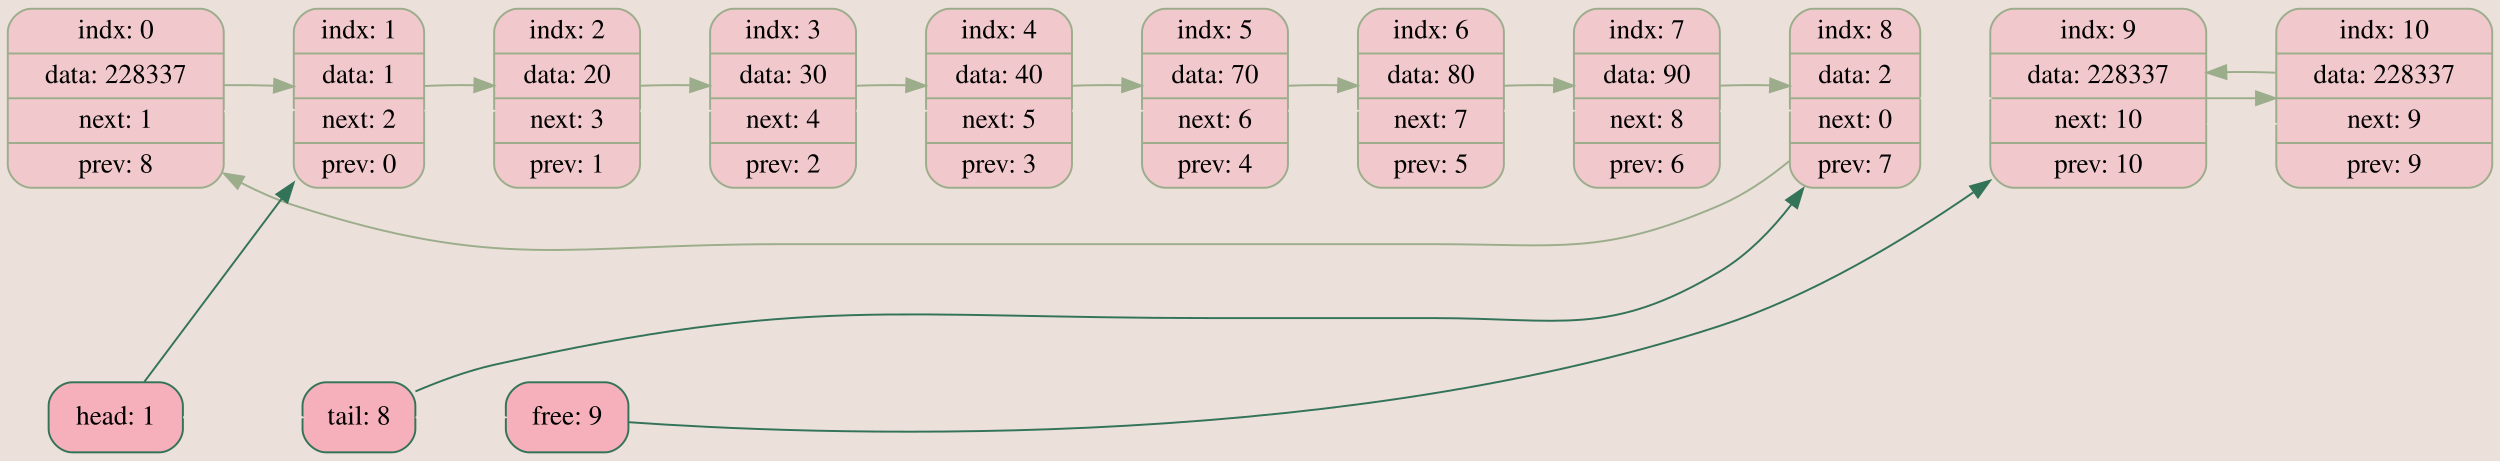
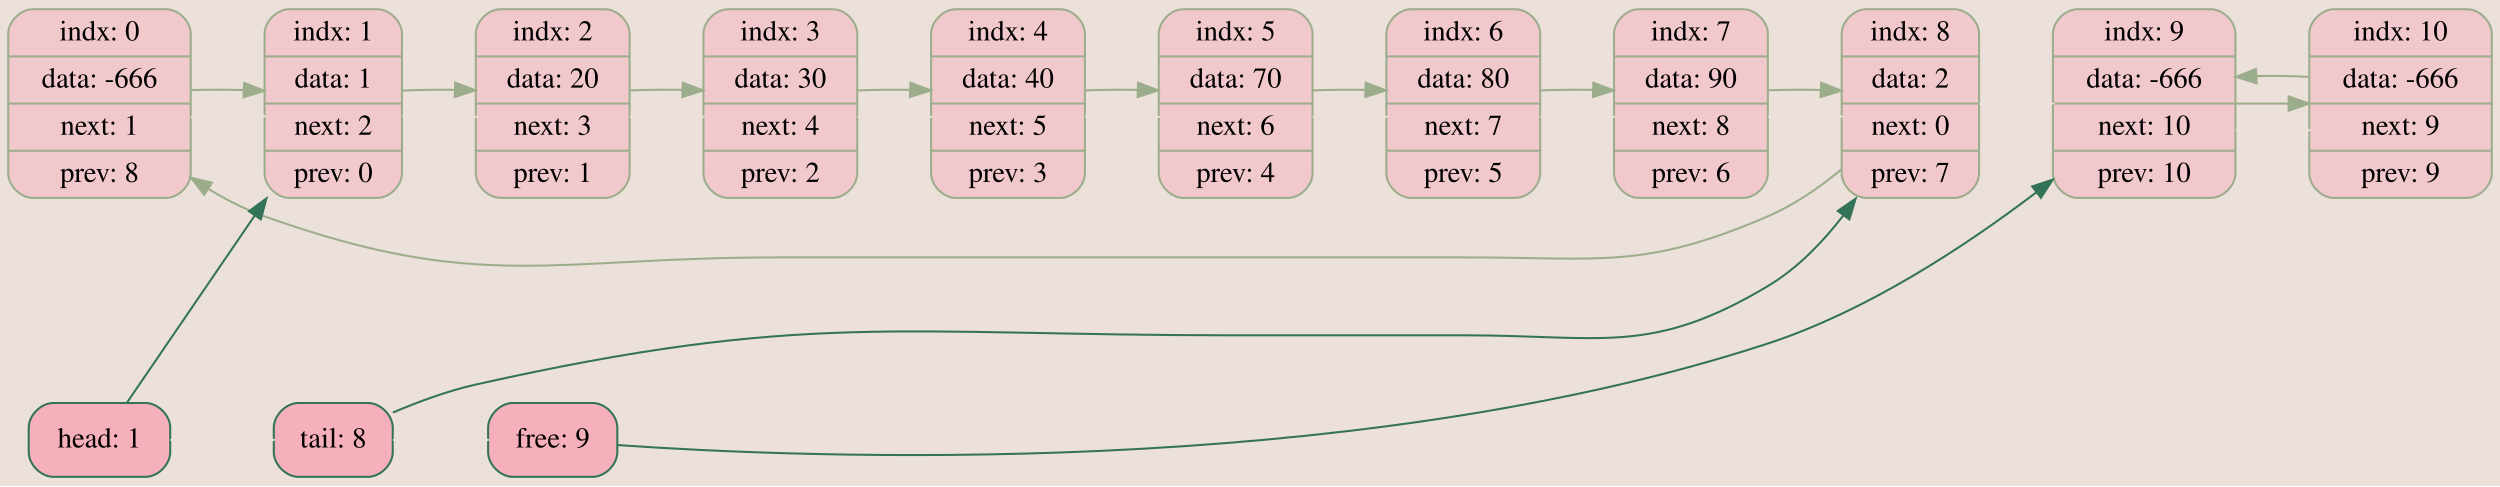
- <svg xmlns="http://www.w3.org/2000/svg" width="1285pt" height="237pt" viewBox="0.00 0.00 1285.00 237.00">
+ <svg xmlns="http://www.w3.org/2000/svg" width="1219pt" height="237pt" viewBox="0.00 0.00 1219.00 237.00">
  <g id="graph0" class="graph" transform="scale(1 1) rotate(0) translate(4 233)">
-     <polygon fill="#ece0da" stroke="transparent" points="-4,4 -4,-233 1281,-233 1281,4 -4,4" />
+     <polygon fill="#ece0da" stroke="transparent" points="-4,4 -4,-233 1215,-233 1215,4 -4,4" />
    <g id="node1" class="node">
-       <path fill="#f1c8cb" stroke="#9cad8c" d="M12,-136.5C12,-136.5 99,-136.5 99,-136.5 105,-136.5 111,-142.5 111,-148.5 111,-148.5 111,-216.5 111,-216.5 111,-222.5 105,-228.5 99,-228.5 99,-228.5 12,-228.5 12,-228.5 6,-228.5 0,-222.5 0,-216.5 0,-216.5 0,-148.5 0,-148.5 0,-142.5 6,-136.5 12,-136.5" />
-       <text text-anchor="middle" x="55.5" y="-213.3" font-family="Times,serif" font-size="14.00">indx: 0</text>
-       <polyline fill="none" stroke="#9cad8c" points="0,-205.5 111,-205.5 " />
-       <text text-anchor="middle" x="55.5" y="-190.3" font-family="Times,serif" font-size="14.00">data: 228337</text>
-       <polyline fill="none" stroke="#9cad8c" points="0,-182.5 111,-182.5 " />
-       <text text-anchor="middle" x="55.5" y="-167.3" font-family="Times,serif" font-size="14.00">next: 1</text>
-       <polyline fill="none" stroke="#9cad8c" points="0,-159.5 111,-159.5 " />
-       <text text-anchor="middle" x="55.5" y="-144.3" font-family="Times,serif" font-size="14.00">prev: 8</text>
+       <path fill="#f1c8cb" stroke="#9cad8c" d="M12,-136.5C12,-136.5 77,-136.5 77,-136.5 83,-136.5 89,-142.5 89,-148.5 89,-148.5 89,-216.5 89,-216.5 89,-222.5 83,-228.5 77,-228.5 77,-228.5 12,-228.5 12,-228.5 6,-228.5 0,-222.5 0,-216.5 0,-216.5 0,-148.5 0,-148.5 0,-142.5 6,-136.5 12,-136.5" />
+       <text text-anchor="middle" x="44.5" y="-213.3" font-family="Times,serif" font-size="14.00">indx: 0</text>
+       <polyline fill="none" stroke="#9cad8c" points="0,-205.5 89,-205.5 " />
+       <text text-anchor="middle" x="44.5" y="-190.3" font-family="Times,serif" font-size="14.00">data: -666</text>
+       <polyline fill="none" stroke="#9cad8c" points="0,-182.5 89,-182.5 " />
+       <text text-anchor="middle" x="44.5" y="-167.3" font-family="Times,serif" font-size="14.00">next: 1</text>
+       <polyline fill="none" stroke="#9cad8c" points="0,-159.5 89,-159.5 " />
+       <text text-anchor="middle" x="44.5" y="-144.3" font-family="Times,serif" font-size="14.00">prev: 8</text>
    </g>
    <g id="node2" class="node">
-       <path fill="#f1c8cb" stroke="#9cad8c" d="M159,-136.5C159,-136.5 202,-136.5 202,-136.5 208,-136.5 214,-142.5 214,-148.5 214,-148.5 214,-216.5 214,-216.5 214,-222.5 208,-228.5 202,-228.5 202,-228.5 159,-228.5 159,-228.5 153,-228.5 147,-222.5 147,-216.5 147,-216.5 147,-148.5 147,-148.5 147,-142.5 153,-136.5 159,-136.5" />
-       <text text-anchor="middle" x="180.5" y="-213.3" font-family="Times,serif" font-size="14.00">indx: 1</text>
-       <polyline fill="none" stroke="#9cad8c" points="147,-205.5 214,-205.5 " />
-       <text text-anchor="middle" x="180.5" y="-190.3" font-family="Times,serif" font-size="14.00">data: 1</text>
-       <polyline fill="none" stroke="#9cad8c" points="147,-182.5 214,-182.5 " />
-       <text text-anchor="middle" x="180.5" y="-167.3" font-family="Times,serif" font-size="14.00">next: 2</text>
-       <polyline fill="none" stroke="#9cad8c" points="147,-159.5 214,-159.5 " />
-       <text text-anchor="middle" x="180.5" y="-144.3" font-family="Times,serif" font-size="14.00">prev: 0</text>
+       <path fill="#f1c8cb" stroke="#9cad8c" d="M137,-136.5C137,-136.5 180,-136.5 180,-136.5 186,-136.5 192,-142.5 192,-148.5 192,-148.5 192,-216.5 192,-216.5 192,-222.5 186,-228.5 180,-228.5 180,-228.5 137,-228.5 137,-228.5 131,-228.5 125,-222.5 125,-216.5 125,-216.5 125,-148.5 125,-148.5 125,-142.5 131,-136.5 137,-136.5" />
+       <text text-anchor="middle" x="158.5" y="-213.3" font-family="Times,serif" font-size="14.00">indx: 1</text>
+       <polyline fill="none" stroke="#9cad8c" points="125,-205.5 192,-205.5 " />
+       <text text-anchor="middle" x="158.5" y="-190.3" font-family="Times,serif" font-size="14.00">data: 1</text>
+       <polyline fill="none" stroke="#9cad8c" points="125,-182.5 192,-182.5 " />
+       <text text-anchor="middle" x="158.5" y="-167.3" font-family="Times,serif" font-size="14.00">next: 2</text>
+       <polyline fill="none" stroke="#9cad8c" points="125,-159.5 192,-159.5 " />
+       <text text-anchor="middle" x="158.5" y="-144.3" font-family="Times,serif" font-size="14.00">prev: 0</text>
    </g>
    <g id="edge1" class="edge">
-       <path fill="none" stroke="#ece0da" d="M111.17,-175.79C119.74,-175.69 128.49,-175.78 136.74,-176.04" />
-       <polygon fill="#ece0da" stroke="#ece0da" points="136.74,-179.54 146.88,-176.46 137.03,-172.55 136.74,-179.54" />
+       <path fill="none" stroke="#ece0da" d="M89.12,-175.9C97.59,-175.69 106.46,-175.7 114.9,-175.92" />
+       <polygon fill="#ece0da" stroke="#ece0da" points="114.8,-179.42 124.92,-176.3 115.06,-172.43 114.8,-179.42" />
    </g>
    <g id="edge11" class="edge">
-       <path fill="none" stroke="#9cad8c" d="M111.17,-189.21C119.74,-189.31 128.49,-189.22 136.74,-188.96" />
-       <polygon fill="#9cad8c" stroke="#9cad8c" points="137.03,-192.45 146.88,-188.54 136.74,-185.46 137.03,-192.45" />
+       <path fill="none" stroke="#9cad8c" d="M89.12,-189.1C97.59,-189.31 106.46,-189.3 114.9,-189.08" />
+       <polygon fill="#9cad8c" stroke="#9cad8c" points="115.06,-192.57 124.92,-188.7 114.8,-185.58 115.06,-192.57" />
    </g>
    <g id="node3" class="node">
-       <path fill="#f1c8cb" stroke="#9cad8c" d="M262,-136.5C262,-136.5 313,-136.5 313,-136.5 319,-136.5 325,-142.5 325,-148.5 325,-148.5 325,-216.5 325,-216.5 325,-222.5 319,-228.5 313,-228.5 313,-228.5 262,-228.5 262,-228.5 256,-228.5 250,-222.5 250,-216.5 250,-216.5 250,-148.5 250,-148.5 250,-142.5 256,-136.5 262,-136.5" />
-       <text text-anchor="middle" x="287.5" y="-213.3" font-family="Times,serif" font-size="14.00">indx: 2</text>
-       <polyline fill="none" stroke="#9cad8c" points="250,-205.5 325,-205.5 " />
-       <text text-anchor="middle" x="287.5" y="-190.3" font-family="Times,serif" font-size="14.00">data: 20</text>
-       <polyline fill="none" stroke="#9cad8c" points="250,-182.5 325,-182.5 " />
-       <text text-anchor="middle" x="287.5" y="-167.3" font-family="Times,serif" font-size="14.00">next: 3</text>
-       <polyline fill="none" stroke="#9cad8c" points="250,-159.5 325,-159.5 " />
-       <text text-anchor="middle" x="287.5" y="-144.3" font-family="Times,serif" font-size="14.00">prev: 1</text>
+       <path fill="#f1c8cb" stroke="#9cad8c" d="M240,-136.5C240,-136.5 291,-136.5 291,-136.5 297,-136.5 303,-142.5 303,-148.5 303,-148.5 303,-216.5 303,-216.5 303,-222.5 297,-228.5 291,-228.5 291,-228.5 240,-228.5 240,-228.5 234,-228.5 228,-222.5 228,-216.5 228,-216.5 228,-148.5 228,-148.5 228,-142.5 234,-136.5 240,-136.5" />
+       <text text-anchor="middle" x="265.5" y="-213.3" font-family="Times,serif" font-size="14.00">indx: 2</text>
+       <polyline fill="none" stroke="#9cad8c" points="228,-205.5 303,-205.5 " />
+       <text text-anchor="middle" x="265.5" y="-190.3" font-family="Times,serif" font-size="14.00">data: 20</text>
+       <polyline fill="none" stroke="#9cad8c" points="228,-182.5 303,-182.5 " />
+       <text text-anchor="middle" x="265.5" y="-167.3" font-family="Times,serif" font-size="14.00">next: 3</text>
+       <polyline fill="none" stroke="#9cad8c" points="228,-159.5 303,-159.5 " />
+       <text text-anchor="middle" x="265.5" y="-144.3" font-family="Times,serif" font-size="14.00">prev: 1</text>
    </g>
    <g id="edge2" class="edge">
-       <path fill="none" stroke="#ece0da" d="M214.15,-176.2C222.28,-175.81 231.16,-175.68 239.83,-175.79" />
-       <polygon fill="#ece0da" stroke="#ece0da" points="239.76,-179.29 249.85,-176.03 239.93,-172.29 239.76,-179.29" />
+       <path fill="none" stroke="#ece0da" d="M192.15,-176.2C200.28,-175.81 209.16,-175.68 217.83,-175.79" />
+       <polygon fill="#ece0da" stroke="#ece0da" points="217.76,-179.29 227.85,-176.03 217.93,-172.29 217.76,-179.29" />
    </g>
    <g id="edge12" class="edge">
-       <path fill="none" stroke="#9cad8c" d="M214.15,-188.8C222.28,-189.19 231.16,-189.32 239.83,-189.21" />
-       <polygon fill="#9cad8c" stroke="#9cad8c" points="239.93,-192.71 249.85,-188.97 239.76,-185.71 239.93,-192.71" />
+       <path fill="none" stroke="#9cad8c" d="M192.15,-188.8C200.28,-189.19 209.16,-189.32 217.83,-189.21" />
+       <polygon fill="#9cad8c" stroke="#9cad8c" points="217.93,-192.71 227.85,-188.97 217.76,-185.71 217.93,-192.71" />
    </g>
    <g id="node4" class="node">
-       <path fill="#f1c8cb" stroke="#9cad8c" d="M373,-136.5C373,-136.5 424,-136.5 424,-136.5 430,-136.5 436,-142.5 436,-148.5 436,-148.5 436,-216.5 436,-216.5 436,-222.5 430,-228.5 424,-228.5 424,-228.5 373,-228.5 373,-228.5 367,-228.5 361,-222.5 361,-216.5 361,-216.5 361,-148.5 361,-148.5 361,-142.5 367,-136.5 373,-136.5" />
-       <text text-anchor="middle" x="398.5" y="-213.3" font-family="Times,serif" font-size="14.00">indx: 3</text>
-       <polyline fill="none" stroke="#9cad8c" points="361,-205.5 436,-205.5 " />
-       <text text-anchor="middle" x="398.5" y="-190.3" font-family="Times,serif" font-size="14.00">data: 30</text>
-       <polyline fill="none" stroke="#9cad8c" points="361,-182.5 436,-182.5 " />
-       <text text-anchor="middle" x="398.5" y="-167.3" font-family="Times,serif" font-size="14.00">next: 4</text>
-       <polyline fill="none" stroke="#9cad8c" points="361,-159.5 436,-159.5 " />
-       <text text-anchor="middle" x="398.5" y="-144.3" font-family="Times,serif" font-size="14.00">prev: 2</text>
+       <path fill="#f1c8cb" stroke="#9cad8c" d="M351,-136.5C351,-136.5 402,-136.5 402,-136.5 408,-136.5 414,-142.5 414,-148.5 414,-148.5 414,-216.5 414,-216.5 414,-222.5 408,-228.5 402,-228.5 402,-228.5 351,-228.5 351,-228.5 345,-228.5 339,-222.5 339,-216.5 339,-216.5 339,-148.5 339,-148.5 339,-142.5 345,-136.5 351,-136.5" />
+       <text text-anchor="middle" x="376.5" y="-213.3" font-family="Times,serif" font-size="14.00">indx: 3</text>
+       <polyline fill="none" stroke="#9cad8c" points="339,-205.5 414,-205.5 " />
+       <text text-anchor="middle" x="376.5" y="-190.3" font-family="Times,serif" font-size="14.00">data: 30</text>
+       <polyline fill="none" stroke="#9cad8c" points="339,-182.5 414,-182.5 " />
+       <text text-anchor="middle" x="376.5" y="-167.3" font-family="Times,serif" font-size="14.00">next: 4</text>
+       <polyline fill="none" stroke="#9cad8c" points="339,-159.5 414,-159.5 " />
+       <text text-anchor="middle" x="376.5" y="-144.3" font-family="Times,serif" font-size="14.00">prev: 2</text>
    </g>
    <g id="edge3" class="edge">
-       <path fill="none" stroke="#ece0da" d="M325.1,-176.08C333.28,-175.77 342.06,-175.68 350.59,-175.81" />
-       <polygon fill="#ece0da" stroke="#ece0da" points="350.72,-179.31 360.81,-176.08 350.91,-172.32 350.72,-179.31" />
+       <path fill="none" stroke="#ece0da" d="M303.1,-176.08C311.28,-175.77 320.06,-175.68 328.59,-175.81" />
+       <polygon fill="#ece0da" stroke="#ece0da" points="328.72,-179.31 338.81,-176.08 328.91,-172.32 328.72,-179.31" />
    </g>
    <g id="edge13" class="edge">
-       <path fill="none" stroke="#9cad8c" d="M325.1,-188.92C333.28,-189.23 342.06,-189.32 350.59,-189.19" />
-       <polygon fill="#9cad8c" stroke="#9cad8c" points="350.91,-192.68 360.81,-188.92 350.72,-185.69 350.91,-192.68" />
+       <path fill="none" stroke="#9cad8c" d="M303.1,-188.92C311.28,-189.23 320.06,-189.32 328.59,-189.19" />
+       <polygon fill="#9cad8c" stroke="#9cad8c" points="328.91,-192.68 338.81,-188.92 328.72,-185.69 328.91,-192.68" />
    </g>
    <g id="node5" class="node">
-       <path fill="#f1c8cb" stroke="#9cad8c" d="M484,-136.5C484,-136.5 535,-136.5 535,-136.5 541,-136.5 547,-142.5 547,-148.5 547,-148.5 547,-216.5 547,-216.5 547,-222.5 541,-228.5 535,-228.5 535,-228.5 484,-228.5 484,-228.5 478,-228.5 472,-222.5 472,-216.5 472,-216.5 472,-148.5 472,-148.5 472,-142.5 478,-136.5 484,-136.5" />
-       <text text-anchor="middle" x="509.5" y="-213.3" font-family="Times,serif" font-size="14.00">indx: 4</text>
-       <polyline fill="none" stroke="#9cad8c" points="472,-205.5 547,-205.5 " />
-       <text text-anchor="middle" x="509.5" y="-190.3" font-family="Times,serif" font-size="14.00">data: 40</text>
-       <polyline fill="none" stroke="#9cad8c" points="472,-182.5 547,-182.5 " />
-       <text text-anchor="middle" x="509.5" y="-167.3" font-family="Times,serif" font-size="14.00">next: 5</text>
-       <polyline fill="none" stroke="#9cad8c" points="472,-159.5 547,-159.5 " />
-       <text text-anchor="middle" x="509.5" y="-144.3" font-family="Times,serif" font-size="14.00">prev: 3</text>
+       <path fill="#f1c8cb" stroke="#9cad8c" d="M462,-136.5C462,-136.5 513,-136.5 513,-136.5 519,-136.5 525,-142.5 525,-148.5 525,-148.5 525,-216.5 525,-216.5 525,-222.5 519,-228.5 513,-228.5 513,-228.5 462,-228.5 462,-228.5 456,-228.5 450,-222.5 450,-216.5 450,-216.5 450,-148.5 450,-148.5 450,-142.5 456,-136.5 462,-136.5" />
+       <text text-anchor="middle" x="487.5" y="-213.3" font-family="Times,serif" font-size="14.00">indx: 4</text>
+       <polyline fill="none" stroke="#9cad8c" points="450,-205.5 525,-205.5 " />
+       <text text-anchor="middle" x="487.5" y="-190.3" font-family="Times,serif" font-size="14.00">data: 40</text>
+       <polyline fill="none" stroke="#9cad8c" points="450,-182.5 525,-182.5 " />
+       <text text-anchor="middle" x="487.5" y="-167.3" font-family="Times,serif" font-size="14.00">next: 5</text>
+       <polyline fill="none" stroke="#9cad8c" points="450,-159.5 525,-159.5 " />
+       <text text-anchor="middle" x="487.5" y="-144.3" font-family="Times,serif" font-size="14.00">prev: 3</text>
    </g>
    <g id="edge4" class="edge">
-       <path fill="none" stroke="#ece0da" d="M436.1,-176.08C444.28,-175.77 453.06,-175.68 461.59,-175.81" />
-       <polygon fill="#ece0da" stroke="#ece0da" points="461.72,-179.31 471.81,-176.08 461.91,-172.32 461.72,-179.31" />
+       <path fill="none" stroke="#ece0da" d="M414.1,-176.08C422.28,-175.77 431.06,-175.68 439.59,-175.81" />
+       <polygon fill="#ece0da" stroke="#ece0da" points="439.72,-179.31 449.81,-176.08 439.91,-172.32 439.72,-179.31" />
    </g>
    <g id="edge14" class="edge">
-       <path fill="none" stroke="#9cad8c" d="M436.1,-188.92C444.28,-189.23 453.06,-189.32 461.59,-189.19" />
-       <polygon fill="#9cad8c" stroke="#9cad8c" points="461.91,-192.68 471.81,-188.92 461.72,-185.69 461.91,-192.68" />
+       <path fill="none" stroke="#9cad8c" d="M414.1,-188.92C422.28,-189.23 431.06,-189.32 439.59,-189.19" />
+       <polygon fill="#9cad8c" stroke="#9cad8c" points="439.91,-192.68 449.81,-188.92 439.72,-185.69 439.91,-192.68" />
    </g>
    <g id="node6" class="node">
-       <path fill="#f1c8cb" stroke="#9cad8c" d="M595,-136.5C595,-136.5 646,-136.5 646,-136.5 652,-136.5 658,-142.5 658,-148.5 658,-148.5 658,-216.5 658,-216.5 658,-222.5 652,-228.5 646,-228.5 646,-228.5 595,-228.5 595,-228.5 589,-228.5 583,-222.5 583,-216.5 583,-216.5 583,-148.5 583,-148.5 583,-142.5 589,-136.5 595,-136.5" />
-       <text text-anchor="middle" x="620.5" y="-213.3" font-family="Times,serif" font-size="14.00">indx: 5</text>
-       <polyline fill="none" stroke="#9cad8c" points="583,-205.5 658,-205.5 " />
-       <text text-anchor="middle" x="620.5" y="-190.3" font-family="Times,serif" font-size="14.00">data: 70</text>
-       <polyline fill="none" stroke="#9cad8c" points="583,-182.5 658,-182.5 " />
-       <text text-anchor="middle" x="620.5" y="-167.3" font-family="Times,serif" font-size="14.00">next: 6</text>
-       <polyline fill="none" stroke="#9cad8c" points="583,-159.5 658,-159.5 " />
-       <text text-anchor="middle" x="620.5" y="-144.3" font-family="Times,serif" font-size="14.00">prev: 4</text>
+       <path fill="#f1c8cb" stroke="#9cad8c" d="M573,-136.5C573,-136.5 624,-136.5 624,-136.5 630,-136.5 636,-142.5 636,-148.5 636,-148.5 636,-216.5 636,-216.5 636,-222.5 630,-228.5 624,-228.5 624,-228.5 573,-228.5 573,-228.5 567,-228.5 561,-222.5 561,-216.5 561,-216.5 561,-148.5 561,-148.5 561,-142.5 567,-136.5 573,-136.5" />
+       <text text-anchor="middle" x="598.5" y="-213.3" font-family="Times,serif" font-size="14.00">indx: 5</text>
+       <polyline fill="none" stroke="#9cad8c" points="561,-205.5 636,-205.5 " />
+       <text text-anchor="middle" x="598.5" y="-190.3" font-family="Times,serif" font-size="14.00">data: 70</text>
+       <polyline fill="none" stroke="#9cad8c" points="561,-182.5 636,-182.5 " />
+       <text text-anchor="middle" x="598.5" y="-167.3" font-family="Times,serif" font-size="14.00">next: 6</text>
+       <polyline fill="none" stroke="#9cad8c" points="561,-159.5 636,-159.5 " />
+       <text text-anchor="middle" x="598.5" y="-144.3" font-family="Times,serif" font-size="14.00">prev: 4</text>
    </g>
    <g id="edge5" class="edge">
-       <path fill="none" stroke="#ece0da" d="M547.1,-176.08C555.28,-175.77 564.06,-175.68 572.59,-175.81" />
-       <polygon fill="#ece0da" stroke="#ece0da" points="572.72,-179.31 582.81,-176.08 572.91,-172.32 572.72,-179.31" />
+       <path fill="none" stroke="#ece0da" d="M525.1,-176.08C533.28,-175.77 542.06,-175.68 550.59,-175.81" />
+       <polygon fill="#ece0da" stroke="#ece0da" points="550.72,-179.31 560.81,-176.08 550.91,-172.32 550.72,-179.31" />
    </g>
    <g id="edge15" class="edge">
-       <path fill="none" stroke="#9cad8c" d="M547.1,-188.92C555.28,-189.23 564.06,-189.32 572.59,-189.19" />
-       <polygon fill="#9cad8c" stroke="#9cad8c" points="572.91,-192.68 582.81,-188.92 572.72,-185.69 572.91,-192.68" />
+       <path fill="none" stroke="#9cad8c" d="M525.1,-188.92C533.28,-189.23 542.06,-189.32 550.59,-189.19" />
+       <polygon fill="#9cad8c" stroke="#9cad8c" points="550.91,-192.68 560.81,-188.92 550.72,-185.69 550.91,-192.68" />
    </g>
    <g id="node7" class="node">
-       <path fill="#f1c8cb" stroke="#9cad8c" d="M706,-136.5C706,-136.5 757,-136.5 757,-136.5 763,-136.5 769,-142.5 769,-148.5 769,-148.5 769,-216.5 769,-216.5 769,-222.5 763,-228.5 757,-228.5 757,-228.5 706,-228.5 706,-228.5 700,-228.5 694,-222.5 694,-216.5 694,-216.5 694,-148.5 694,-148.5 694,-142.5 700,-136.5 706,-136.5" />
-       <text text-anchor="middle" x="731.5" y="-213.3" font-family="Times,serif" font-size="14.00">indx: 6</text>
-       <polyline fill="none" stroke="#9cad8c" points="694,-205.5 769,-205.5 " />
-       <text text-anchor="middle" x="731.5" y="-190.3" font-family="Times,serif" font-size="14.00">data: 80</text>
-       <polyline fill="none" stroke="#9cad8c" points="694,-182.5 769,-182.5 " />
-       <text text-anchor="middle" x="731.5" y="-167.3" font-family="Times,serif" font-size="14.00">next: 7</text>
-       <polyline fill="none" stroke="#9cad8c" points="694,-159.5 769,-159.5 " />
-       <text text-anchor="middle" x="731.5" y="-144.3" font-family="Times,serif" font-size="14.00">prev: 5</text>
+       <path fill="#f1c8cb" stroke="#9cad8c" d="M684,-136.5C684,-136.5 735,-136.5 735,-136.5 741,-136.5 747,-142.5 747,-148.5 747,-148.5 747,-216.5 747,-216.5 747,-222.5 741,-228.5 735,-228.5 735,-228.5 684,-228.5 684,-228.5 678,-228.5 672,-222.5 672,-216.5 672,-216.5 672,-148.5 672,-148.5 672,-142.5 678,-136.5 684,-136.5" />
+       <text text-anchor="middle" x="709.5" y="-213.3" font-family="Times,serif" font-size="14.00">indx: 6</text>
+       <polyline fill="none" stroke="#9cad8c" points="672,-205.5 747,-205.5 " />
+       <text text-anchor="middle" x="709.5" y="-190.3" font-family="Times,serif" font-size="14.00">data: 80</text>
+       <polyline fill="none" stroke="#9cad8c" points="672,-182.5 747,-182.5 " />
+       <text text-anchor="middle" x="709.5" y="-167.3" font-family="Times,serif" font-size="14.00">next: 7</text>
+       <polyline fill="none" stroke="#9cad8c" points="672,-159.5 747,-159.5 " />
+       <text text-anchor="middle" x="709.5" y="-144.3" font-family="Times,serif" font-size="14.00">prev: 5</text>
    </g>
    <g id="edge6" class="edge">
-       <path fill="none" stroke="#ece0da" d="M658.1,-176.08C666.28,-175.77 675.06,-175.68 683.59,-175.81" />
-       <polygon fill="#ece0da" stroke="#ece0da" points="683.72,-179.31 693.81,-176.08 683.91,-172.32 683.72,-179.31" />
+       <path fill="none" stroke="#ece0da" d="M636.1,-176.08C644.28,-175.77 653.06,-175.68 661.59,-175.81" />
+       <polygon fill="#ece0da" stroke="#ece0da" points="661.72,-179.31 671.81,-176.08 661.91,-172.32 661.72,-179.31" />
    </g>
    <g id="edge16" class="edge">
-       <path fill="none" stroke="#9cad8c" d="M658.1,-188.92C666.28,-189.23 675.06,-189.32 683.59,-189.19" />
-       <polygon fill="#9cad8c" stroke="#9cad8c" points="683.91,-192.68 693.81,-188.92 683.72,-185.69 683.91,-192.68" />
+       <path fill="none" stroke="#9cad8c" d="M636.1,-188.92C644.28,-189.23 653.06,-189.32 661.59,-189.19" />
+       <polygon fill="#9cad8c" stroke="#9cad8c" points="661.91,-192.68 671.81,-188.92 661.72,-185.69 661.91,-192.68" />
    </g>
    <g id="node8" class="node">
-       <path fill="#f1c8cb" stroke="#9cad8c" d="M817,-136.5C817,-136.5 868,-136.5 868,-136.5 874,-136.5 880,-142.5 880,-148.5 880,-148.5 880,-216.5 880,-216.5 880,-222.5 874,-228.5 868,-228.5 868,-228.5 817,-228.5 817,-228.5 811,-228.5 805,-222.5 805,-216.5 805,-216.5 805,-148.5 805,-148.5 805,-142.5 811,-136.5 817,-136.5" />
-       <text text-anchor="middle" x="842.5" y="-213.3" font-family="Times,serif" font-size="14.00">indx: 7</text>
-       <polyline fill="none" stroke="#9cad8c" points="805,-205.5 880,-205.5 " />
-       <text text-anchor="middle" x="842.5" y="-190.3" font-family="Times,serif" font-size="14.00">data: 90</text>
-       <polyline fill="none" stroke="#9cad8c" points="805,-182.5 880,-182.5 " />
-       <text text-anchor="middle" x="842.5" y="-167.3" font-family="Times,serif" font-size="14.00">next: 8</text>
-       <polyline fill="none" stroke="#9cad8c" points="805,-159.5 880,-159.5 " />
-       <text text-anchor="middle" x="842.5" y="-144.3" font-family="Times,serif" font-size="14.00">prev: 6</text>
+       <path fill="#f1c8cb" stroke="#9cad8c" d="M795,-136.5C795,-136.5 846,-136.5 846,-136.5 852,-136.5 858,-142.5 858,-148.5 858,-148.5 858,-216.5 858,-216.5 858,-222.5 852,-228.5 846,-228.5 846,-228.5 795,-228.5 795,-228.5 789,-228.5 783,-222.5 783,-216.5 783,-216.5 783,-148.5 783,-148.5 783,-142.5 789,-136.5 795,-136.5" />
+       <text text-anchor="middle" x="820.5" y="-213.3" font-family="Times,serif" font-size="14.00">indx: 7</text>
+       <polyline fill="none" stroke="#9cad8c" points="783,-205.5 858,-205.5 " />
+       <text text-anchor="middle" x="820.5" y="-190.3" font-family="Times,serif" font-size="14.00">data: 90</text>
+       <polyline fill="none" stroke="#9cad8c" points="783,-182.5 858,-182.5 " />
+       <text text-anchor="middle" x="820.5" y="-167.3" font-family="Times,serif" font-size="14.00">next: 8</text>
+       <polyline fill="none" stroke="#9cad8c" points="783,-159.5 858,-159.5 " />
+       <text text-anchor="middle" x="820.5" y="-144.3" font-family="Times,serif" font-size="14.00">prev: 6</text>
    </g>
    <g id="edge7" class="edge">
-       <path fill="none" stroke="#ece0da" d="M769.1,-176.08C777.28,-175.77 786.06,-175.68 794.59,-175.81" />
-       <polygon fill="#ece0da" stroke="#ece0da" points="794.72,-179.31 804.81,-176.08 794.91,-172.32 794.72,-179.31" />
+       <path fill="none" stroke="#ece0da" d="M747.1,-176.08C755.28,-175.77 764.06,-175.68 772.59,-175.81" />
+       <polygon fill="#ece0da" stroke="#ece0da" points="772.72,-179.31 782.81,-176.08 772.91,-172.32 772.72,-179.31" />
    </g>
    <g id="edge17" class="edge">
-       <path fill="none" stroke="#9cad8c" d="M769.1,-188.92C777.28,-189.23 786.06,-189.32 794.59,-189.19" />
-       <polygon fill="#9cad8c" stroke="#9cad8c" points="794.91,-192.68 804.81,-188.92 794.72,-185.69 794.91,-192.68" />
+       <path fill="none" stroke="#9cad8c" d="M747.1,-188.92C755.28,-189.23 764.06,-189.32 772.59,-189.19" />
+       <polygon fill="#9cad8c" stroke="#9cad8c" points="772.91,-192.68 782.81,-188.92 772.72,-185.69 772.91,-192.68" />
    </g>
    <g id="node9" class="node">
-       <path fill="#f1c8cb" stroke="#9cad8c" d="M928,-136.5C928,-136.5 971,-136.5 971,-136.5 977,-136.5 983,-142.5 983,-148.5 983,-148.5 983,-216.5 983,-216.5 983,-222.5 977,-228.5 971,-228.5 971,-228.5 928,-228.5 928,-228.5 922,-228.5 916,-222.5 916,-216.5 916,-216.5 916,-148.5 916,-148.5 916,-142.5 922,-136.5 928,-136.5" />
-       <text text-anchor="middle" x="949.5" y="-213.3" font-family="Times,serif" font-size="14.00">indx: 8</text>
-       <polyline fill="none" stroke="#9cad8c" points="916,-205.5 983,-205.5 " />
-       <text text-anchor="middle" x="949.5" y="-190.3" font-family="Times,serif" font-size="14.00">data: 2</text>
-       <polyline fill="none" stroke="#9cad8c" points="916,-182.5 983,-182.5 " />
-       <text text-anchor="middle" x="949.5" y="-167.3" font-family="Times,serif" font-size="14.00">next: 0</text>
-       <polyline fill="none" stroke="#9cad8c" points="916,-159.5 983,-159.5 " />
-       <text text-anchor="middle" x="949.5" y="-144.3" font-family="Times,serif" font-size="14.00">prev: 7</text>
+       <path fill="#f1c8cb" stroke="#9cad8c" d="M906,-136.5C906,-136.5 949,-136.5 949,-136.5 955,-136.5 961,-142.5 961,-148.5 961,-148.5 961,-216.5 961,-216.5 961,-222.5 955,-228.5 949,-228.5 949,-228.5 906,-228.5 906,-228.5 900,-228.5 894,-222.5 894,-216.5 894,-216.5 894,-148.5 894,-148.5 894,-142.5 900,-136.5 906,-136.5" />
+       <text text-anchor="middle" x="927.5" y="-213.3" font-family="Times,serif" font-size="14.00">indx: 8</text>
+       <polyline fill="none" stroke="#9cad8c" points="894,-205.5 961,-205.5 " />
+       <text text-anchor="middle" x="927.5" y="-190.3" font-family="Times,serif" font-size="14.00">data: 2</text>
+       <polyline fill="none" stroke="#9cad8c" points="894,-182.5 961,-182.5 " />
+       <text text-anchor="middle" x="927.5" y="-167.3" font-family="Times,serif" font-size="14.00">next: 0</text>
+       <polyline fill="none" stroke="#9cad8c" points="894,-159.5 961,-159.5 " />
+       <text text-anchor="middle" x="927.5" y="-144.3" font-family="Times,serif" font-size="14.00">prev: 7</text>
    </g>
    <g id="edge8" class="edge">
-       <path fill="none" stroke="#ece0da" d="M880.22,-176.03C888.46,-175.73 897.28,-175.67 905.74,-175.85" />
-       <polygon fill="#ece0da" stroke="#ece0da" points="905.71,-179.36 915.83,-176.2 905.95,-172.36 905.71,-179.36" />
+       <path fill="none" stroke="#ece0da" d="M858.22,-176.03C866.46,-175.73 875.28,-175.67 883.74,-175.85" />
+       <polygon fill="#ece0da" stroke="#ece0da" points="883.71,-179.36 893.83,-176.2 883.95,-172.36 883.71,-179.36" />
    </g>
    <g id="edge18" class="edge">
-       <path fill="none" stroke="#9cad8c" d="M880.22,-188.97C888.46,-189.27 897.28,-189.33 905.74,-189.15" />
-       <polygon fill="#9cad8c" stroke="#9cad8c" points="905.95,-192.64 915.83,-188.8 905.71,-185.64 905.95,-192.64" />
+       <path fill="none" stroke="#9cad8c" d="M858.22,-188.97C866.46,-189.27 875.28,-189.33 883.74,-189.15" />
+       <polygon fill="#9cad8c" stroke="#9cad8c" points="883.95,-192.64 893.83,-188.8 883.71,-185.64 883.95,-192.64" />
    </g>
    <g id="edge19" class="edge">
-       <path fill="none" stroke="#9cad8c" d="M915.71,-150.23C905.09,-141.51 892.75,-132.98 880,-127.5 819.21,-101.39 798.66,-107.5 732.5,-107.5 397.5,-107.5 397.5,-107.5 397.5,-107.5 285.81,-107.5 253.27,-93.12 147,-127.5 137.91,-130.44 128.78,-134.45 120.01,-138.98" />
-       <polygon fill="#9cad8c" stroke="#9cad8c" points="118.13,-136.02 111.01,-143.86 121.47,-142.17 118.13,-136.02" />
+       <path fill="none" stroke="#9cad8c" d="M893.71,-150.23C883.09,-141.51 870.75,-132.98 858,-127.5 797.21,-101.39 776.66,-107.5 710.5,-107.5 375.5,-107.5 375.5,-107.5 375.5,-107.5 263.81,-107.5 230.2,-90 125,-127.5 115.63,-130.84 106.34,-135.58 97.6,-140.89" />
+       <polygon fill="#9cad8c" stroke="#9cad8c" points="95.58,-138.03 89.05,-146.37 99.36,-143.92 95.58,-138.03" />
    </g>
    <g id="node10" class="node">
-       <path fill="#f1c8cb" stroke="#9cad8c" d="M1031,-136.5C1031,-136.5 1118,-136.5 1118,-136.5 1124,-136.5 1130,-142.5 1130,-148.5 1130,-148.5 1130,-216.5 1130,-216.5 1130,-222.5 1124,-228.5 1118,-228.5 1118,-228.5 1031,-228.5 1031,-228.5 1025,-228.5 1019,-222.5 1019,-216.5 1019,-216.5 1019,-148.5 1019,-148.5 1019,-142.5 1025,-136.5 1031,-136.5" />
-       <text text-anchor="middle" x="1074.5" y="-213.3" font-family="Times,serif" font-size="14.00">indx: 9</text>
-       <polyline fill="none" stroke="#9cad8c" points="1019,-205.5 1130,-205.5 " />
-       <text text-anchor="middle" x="1074.5" y="-190.3" font-family="Times,serif" font-size="14.00">data: 228337</text>
-       <polyline fill="none" stroke="#9cad8c" points="1019,-182.5 1130,-182.5 " />
-       <text text-anchor="middle" x="1074.5" y="-167.3" font-family="Times,serif" font-size="14.00">next: 10</text>
-       <polyline fill="none" stroke="#9cad8c" points="1019,-159.5 1130,-159.5 " />
-       <text text-anchor="middle" x="1074.5" y="-144.3" font-family="Times,serif" font-size="14.00">prev: 10</text>
+       <path fill="#f1c8cb" stroke="#9cad8c" d="M1009,-136.5C1009,-136.5 1074,-136.5 1074,-136.5 1080,-136.5 1086,-142.5 1086,-148.5 1086,-148.5 1086,-216.5 1086,-216.5 1086,-222.5 1080,-228.5 1074,-228.5 1074,-228.5 1009,-228.5 1009,-228.5 1003,-228.5 997,-222.5 997,-216.5 997,-216.5 997,-148.5 997,-148.5 997,-142.5 1003,-136.5 1009,-136.5" />
+       <text text-anchor="middle" x="1041.5" y="-213.3" font-family="Times,serif" font-size="14.00">indx: 9</text>
+       <polyline fill="none" stroke="#9cad8c" points="997,-205.5 1086,-205.5 " />
+       <text text-anchor="middle" x="1041.5" y="-190.3" font-family="Times,serif" font-size="14.00">data: -666</text>
+       <polyline fill="none" stroke="#9cad8c" points="997,-182.5 1086,-182.5 " />
+       <text text-anchor="middle" x="1041.5" y="-167.3" font-family="Times,serif" font-size="14.00">next: 10</text>
+       <polyline fill="none" stroke="#9cad8c" points="997,-159.5 1086,-159.5 " />
+       <text text-anchor="middle" x="1041.5" y="-144.3" font-family="Times,serif" font-size="14.00">prev: 10</text>
    </g>
    <g id="edge9" class="edge">
-       <path fill="none" stroke="#ece0da" d="M983.14,-182.5C991.1,-182.5 999.9,-182.5 1008.79,-182.5" />
-       <polygon fill="#ece0da" stroke="#ece0da" points="1008.82,-186 1018.82,-182.5 1008.82,-179 1008.82,-186" />
+       <path fill="none" stroke="#ece0da" d="M961.2,-182.5C969.18,-182.5 977.93,-182.5 986.61,-182.5" />
+       <polygon fill="#ece0da" stroke="#ece0da" points="986.72,-186 996.72,-182.5 986.72,-179 986.72,-186" />
    </g>
    <g id="node11" class="node">
-       <path fill="#f1c8cb" stroke="#9cad8c" d="M1178,-136.5C1178,-136.5 1265,-136.5 1265,-136.5 1271,-136.5 1277,-142.5 1277,-148.5 1277,-148.5 1277,-216.5 1277,-216.5 1277,-222.5 1271,-228.5 1265,-228.5 1265,-228.5 1178,-228.5 1178,-228.5 1172,-228.5 1166,-222.5 1166,-216.5 1166,-216.5 1166,-148.5 1166,-148.5 1166,-142.5 1172,-136.5 1178,-136.5" />
-       <text text-anchor="middle" x="1221.5" y="-213.3" font-family="Times,serif" font-size="14.00">indx: 10</text>
-       <polyline fill="none" stroke="#9cad8c" points="1166,-205.5 1277,-205.5 " />
-       <text text-anchor="middle" x="1221.5" y="-190.3" font-family="Times,serif" font-size="14.00">data: 228337</text>
-       <polyline fill="none" stroke="#9cad8c" points="1166,-182.5 1277,-182.5 " />
-       <text text-anchor="middle" x="1221.5" y="-167.3" font-family="Times,serif" font-size="14.00">next: 9</text>
-       <polyline fill="none" stroke="#9cad8c" points="1166,-159.5 1277,-159.5 " />
-       <text text-anchor="middle" x="1221.5" y="-144.3" font-family="Times,serif" font-size="14.00">prev: 9</text>
+       <path fill="#f1c8cb" stroke="#9cad8c" d="M1134,-136.5C1134,-136.5 1199,-136.5 1199,-136.5 1205,-136.5 1211,-142.5 1211,-148.5 1211,-148.5 1211,-216.5 1211,-216.5 1211,-222.5 1205,-228.5 1199,-228.5 1199,-228.5 1134,-228.5 1134,-228.5 1128,-228.5 1122,-222.5 1122,-216.5 1122,-216.5 1122,-148.5 1122,-148.5 1122,-142.5 1128,-136.5 1134,-136.5" />
+       <text text-anchor="middle" x="1166.5" y="-213.3" font-family="Times,serif" font-size="14.00">indx: 10</text>
+       <polyline fill="none" stroke="#9cad8c" points="1122,-205.5 1211,-205.5 " />
+       <text text-anchor="middle" x="1166.5" y="-190.3" font-family="Times,serif" font-size="14.00">data: -666</text>
+       <polyline fill="none" stroke="#9cad8c" points="1122,-182.5 1211,-182.5 " />
+       <text text-anchor="middle" x="1166.5" y="-167.3" font-family="Times,serif" font-size="14.00">next: 9</text>
+       <polyline fill="none" stroke="#9cad8c" points="1122,-159.5 1211,-159.5 " />
+       <text text-anchor="middle" x="1166.5" y="-144.3" font-family="Times,serif" font-size="14.00">prev: 9</text>
    </g>
    <g id="edge10" class="edge">
-       <path fill="none" stroke="#ece0da" d="M1130.32,-169.36C1138.53,-169.02 1147.06,-168.92 1155.46,-169.06" />
-       <polygon fill="#ece0da" stroke="#ece0da" points="1155.51,-172.57 1165.6,-169.36 1155.71,-165.57 1155.51,-172.57" />
+       <path fill="none" stroke="#ece0da" d="M1086.21,-169.51C1094.46,-169.02 1103.17,-168.88 1111.69,-169.09" />
+       <polygon fill="#ece0da" stroke="#ece0da" points="1111.79,-172.6 1121.93,-169.52 1112.08,-165.61 1111.79,-172.6" />
    </g>
    <g id="edge20" class="edge">
-       <path fill="none" stroke="#9cad8c" d="M1130.32,-182.5C1138.53,-182.5 1147.06,-182.5 1155.46,-182.5" />
-       <polygon fill="#9cad8c" stroke="#9cad8c" points="1155.6,-186 1165.6,-182.5 1155.6,-179 1155.6,-186" />
+       <path fill="none" stroke="#9cad8c" d="M1086.21,-182.5C1094.46,-182.5 1103.17,-182.5 1111.69,-182.5" />
+       <polygon fill="#9cad8c" stroke="#9cad8c" points="1111.93,-186 1121.93,-182.5 1111.93,-179 1111.93,-186" />
    </g>
    <g id="edge21" class="edge">
-       <path fill="none" stroke="#9cad8c" d="M1165.6,-195.64C1157.39,-195.98 1148.86,-196.08 1140.46,-195.93" />
-       <polygon fill="#9cad8c" stroke="#9cad8c" points="1140.42,-192.43 1130.32,-195.64 1140.21,-199.43 1140.42,-192.43" />
+       <path fill="none" stroke="#9cad8c" d="M1121.93,-195.48C1113.69,-195.97 1104.97,-196.11 1096.46,-195.91" />
+       <polygon fill="#9cad8c" stroke="#9cad8c" points="1096.35,-192.4 1086.21,-195.49 1096.06,-199.4 1096.35,-192.4" />
    </g>
    <g id="node12" class="node">
-       <path fill="#f6b0bb" stroke="#337357" d="M33,-0.5C33,-0.5 78,-0.5 78,-0.5 84,-0.5 90,-6.5 90,-12.5 90,-12.5 90,-24.5 90,-24.5 90,-30.5 84,-36.5 78,-36.5 78,-36.5 33,-36.5 33,-36.5 27,-36.5 21,-30.5 21,-24.5 21,-24.5 21,-12.5 21,-12.5 21,-6.5 27,-0.5 33,-0.5" />
-       <text text-anchor="middle" x="55.5" y="-14.8" font-family="Times,serif" font-size="14.00">head: 1</text>
+       <path fill="#f6b0bb" stroke="#337357" d="M22,-0.5C22,-0.5 67,-0.5 67,-0.5 73,-0.5 79,-6.5 79,-12.5 79,-12.5 79,-24.5 79,-24.5 79,-30.5 73,-36.5 67,-36.5 67,-36.5 22,-36.5 22,-36.5 16,-36.5 10,-30.5 10,-24.5 10,-24.5 10,-12.5 10,-12.5 10,-6.5 16,-0.5 22,-0.5" />
+       <text text-anchor="middle" x="44.5" y="-14.8" font-family="Times,serif" font-size="14.00">head: 1</text>
    </g>
    <g id="edge24" class="edge">
-       <path fill="none" stroke="#337357" d="M70.13,-36.68C87.09,-59.28 116.74,-98.82 140.89,-131.02" />
-       <polygon fill="#337357" stroke="#337357" points="138.1,-133.14 146.9,-139.04 143.7,-128.94 138.1,-133.14" />
+       <path fill="none" stroke="#337357" d="M57.91,-36.68C72.87,-58.57 98.67,-96.36 120.26,-127.97" />
+       <polygon fill="#337357" stroke="#337357" points="117.41,-130 125.94,-136.29 123.19,-126.06 117.41,-130" />
    </g>
    <g id="node13" class="node">
-       <path fill="#f6b0bb" stroke="#337357" d="M163.5,-0.5C163.5,-0.5 197.5,-0.5 197.5,-0.5 203.5,-0.5 209.5,-6.5 209.5,-12.5 209.5,-12.5 209.5,-24.5 209.5,-24.5 209.5,-30.5 203.5,-36.5 197.5,-36.5 197.5,-36.5 163.5,-36.5 163.5,-36.5 157.5,-36.5 151.5,-30.5 151.5,-24.5 151.5,-24.5 151.5,-12.5 151.5,-12.5 151.5,-6.5 157.5,-0.5 163.5,-0.5" />
-       <text text-anchor="middle" x="180.5" y="-14.8" font-family="Times,serif" font-size="14.00">tail: 8</text>
+       <path fill="#f6b0bb" stroke="#337357" d="M141.5,-0.5C141.5,-0.5 175.5,-0.5 175.5,-0.5 181.5,-0.5 187.5,-6.5 187.5,-12.5 187.5,-12.5 187.5,-24.5 187.5,-24.5 187.5,-30.5 181.5,-36.5 175.5,-36.5 175.5,-36.5 141.5,-36.5 141.5,-36.5 135.5,-36.5 129.5,-30.5 129.5,-24.5 129.5,-24.5 129.5,-12.5 129.5,-12.5 129.5,-6.5 135.5,-0.5 141.5,-0.5" />
+       <text text-anchor="middle" x="158.5" y="-14.8" font-family="Times,serif" font-size="14.00">tail: 8</text>
    </g>
    <g id="edge22" class="edge">
-       <path fill="none" stroke="#ece0da" d="M90.11,-18.5C105.86,-18.5 124.72,-18.5 141.04,-18.5" />
-       <polygon fill="#ece0da" stroke="#ece0da" points="141.34,-22 151.34,-18.5 141.34,-15 141.34,-22" />
+       <path fill="none" stroke="#ece0da" d="M79.1,-18.5C91.71,-18.5 106.14,-18.5 119.14,-18.5" />
+       <polygon fill="#ece0da" stroke="#ece0da" points="119.21,-22 129.21,-18.5 119.21,-15 119.21,-22" />
    </g>
    <g id="edge25" class="edge">
-       <path fill="none" stroke="#337357" d="M209.54,-31.83C221.7,-37.01 236.28,-42.43 250,-45.5 410.6,-81.44 454.93,-69.5 619.5,-69.5 619.5,-69.5 619.5,-69.5 732.5,-69.5 798.92,-69.5 822.97,-59.46 880,-93.5 894.28,-102.02 906.65,-114.75 916.8,-127.93" />
-       <polygon fill="#337357" stroke="#337357" points="914.09,-130.16 922.82,-136.16 919.74,-126.02 914.09,-130.16" />
+       <path fill="none" stroke="#337357" d="M187.54,-31.83C199.7,-37.01 214.28,-42.43 228,-45.5 388.6,-81.44 432.93,-69.5 597.5,-69.5 597.5,-69.5 597.5,-69.5 710.5,-69.5 776.92,-69.5 800.97,-59.46 858,-93.5 872.28,-102.02 884.65,-114.75 894.8,-127.93" />
+       <polygon fill="#337357" stroke="#337357" points="892.09,-130.16 900.82,-136.16 897.74,-126.02 892.09,-130.16" />
    </g>
    <g id="node14" class="node">
-       <path fill="#f6b0bb" stroke="#337357" d="M268,-0.5C268,-0.5 307,-0.5 307,-0.5 313,-0.5 319,-6.5 319,-12.5 319,-12.5 319,-24.5 319,-24.5 319,-30.5 313,-36.5 307,-36.5 307,-36.5 268,-36.5 268,-36.5 262,-36.5 256,-30.5 256,-24.5 256,-24.5 256,-12.5 256,-12.5 256,-6.5 262,-0.5 268,-0.5" />
-       <text text-anchor="middle" x="287.5" y="-14.8" font-family="Times,serif" font-size="14.00">free: 9</text>
+       <path fill="#f6b0bb" stroke="#337357" d="M246,-0.5C246,-0.5 285,-0.5 285,-0.5 291,-0.5 297,-6.5 297,-12.5 297,-12.5 297,-24.5 297,-24.5 297,-30.5 291,-36.5 285,-36.5 285,-36.5 246,-36.5 246,-36.5 240,-36.5 234,-30.5 234,-24.5 234,-24.5 234,-12.5 234,-12.5 234,-6.5 240,-0.5 246,-0.5" />
+       <text text-anchor="middle" x="265.5" y="-14.8" font-family="Times,serif" font-size="14.00">free: 9</text>
    </g>
    <g id="edge23" class="edge">
-       <path fill="none" stroke="#ece0da" d="M209.64,-18.5C220.63,-18.5 233.46,-18.5 245.45,-18.5" />
-       <polygon fill="#ece0da" stroke="#ece0da" points="245.7,-22 255.7,-18.5 245.7,-15 245.7,-22" />
+       <path fill="none" stroke="#ece0da" d="M187.64,-18.5C198.63,-18.5 211.46,-18.5 223.45,-18.5" />
+       <polygon fill="#ece0da" stroke="#ece0da" points="223.7,-22 233.7,-18.5 223.7,-15 223.7,-22" />
    </g>
    <g id="edge26" class="edge">
-       <path fill="none" stroke="#337357" d="M319.01,-16C408.07,-9.72 674.37,1.7 880,-65.5 926.81,-80.8 974.21,-109.2 1010.38,-134.18" />
-       <polygon fill="#337357" stroke="#337357" points="1008.65,-137.25 1018.85,-140.12 1012.67,-131.52 1008.65,-137.25" />
+       <path fill="none" stroke="#337357" d="M297.01,-16C386.07,-9.72 652.37,1.7 858,-65.5 906.19,-81.25 954.19,-112.82 988.87,-139.2" />
+       <polygon fill="#337357" stroke="#337357" points="986.89,-142.09 996.94,-145.43 991.16,-136.55 986.89,-142.09" />
    </g>
  </g>
</svg>
